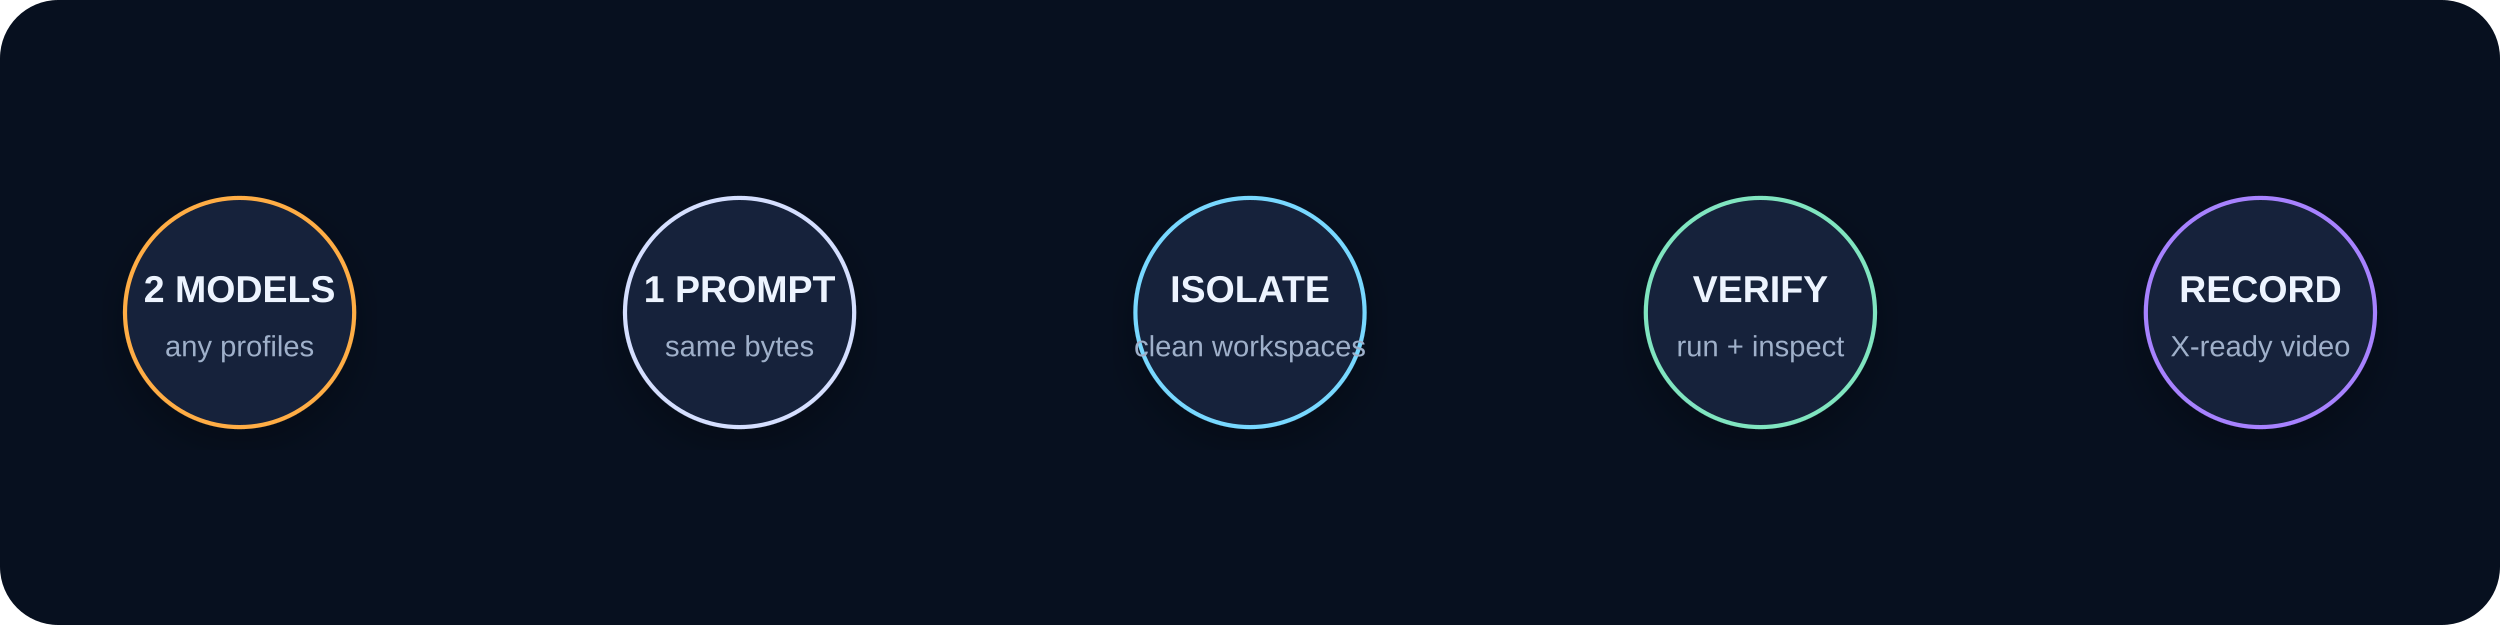
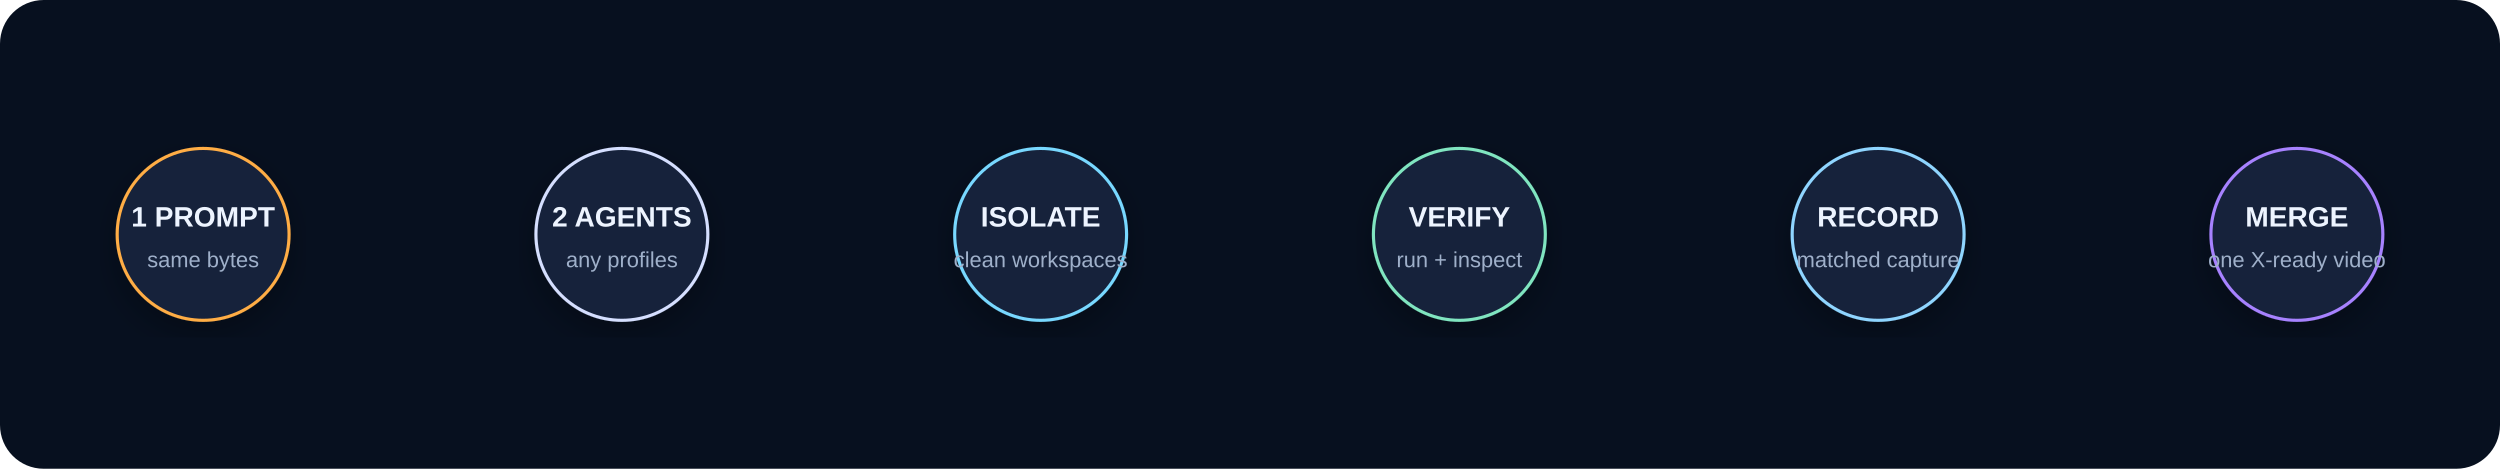
- <svg xmlns="http://www.w3.org/2000/svg" width="1200" height="300" viewBox="0 0 1200 300" role="img" aria-labelledby="title desc">
+ <svg xmlns="http://www.w3.org/2000/svg" width="1600" height="300" viewBox="0 0 1600 300" role="img" aria-labelledby="title desc">
  <defs>
    <linearGradient id="g" x1="0" x2="1">
      <stop stop-color="#ffad45" />
-       <stop offset=".52" stop-color="#78d8ff" />
+       <stop offset=".48" stop-color="#78d8ff" />
      <stop offset="1" stop-color="#a782ff" />
    </linearGradient>
    <filter id="s">
      <feDropShadow dx="0" dy="8" stdDeviation="10" flood-opacity=".28" />
    </filter>
  </defs>
-   <rect width="1200" height="300" rx="28" fill="#07101f" />
-   <path d="M115 150H1085" stroke="url(#g)" stroke-width="4" stroke-linecap="round" opacity=".55" />
+   <rect width="1600" height="300" rx="28" fill="#07101f" />
+   <path d="M130 150H1470" stroke="url(#g)" stroke-width="4" stroke-linecap="round" opacity=".55" />
  <g font-family="Segoe UI,Arial,sans-serif" text-anchor="middle" fill="#edf4ff">
-     <g transform="translate(115 150)" filter="url(#s)">
+     <g transform="translate(130 150)" filter="url(#s)">
      <circle r="55" fill="#16223a" stroke="#ffad45" stroke-width="2" />
-       <text y="-5" font-size="18" font-weight="700">2 MODELS</text>
-       <text y="21" font-size="14" fill="#9fb0ca">any profiles</text>
-     </g>
-     <g transform="translate(355 150)" filter="url(#s)">
-       <circle r="55" fill="#16223a" stroke="#d5dfff" stroke-width="2" />
      <text y="-5" font-size="18" font-weight="700">1 PROMPT</text>
      <text y="21" font-size="14" fill="#9fb0ca">same bytes</text>
    </g>
-     <g transform="translate(600 150)" filter="url(#s)">
+     <g transform="translate(398 150)" filter="url(#s)">
+       <circle r="55" fill="#16223a" stroke="#d5dfff" stroke-width="2" />
+       <text y="-5" font-size="18" font-weight="700">2 AGENTS</text>
+       <text y="21" font-size="14" fill="#9fb0ca">any profiles</text>
+     </g>
+     <g transform="translate(666 150)" filter="url(#s)">
      <circle r="55" fill="#16223a" stroke="#78d8ff" stroke-width="2" />
      <text y="-5" font-size="18" font-weight="700">ISOLATE</text>
      <text y="21" font-size="14" fill="#9fb0ca">clean workspaces</text>
    </g>
-     <g transform="translate(845 150)" filter="url(#s)">
+     <g transform="translate(934 150)" filter="url(#s)">
      <circle r="55" fill="#16223a" stroke="#80e5c0" stroke-width="2" />
      <text y="-5" font-size="18" font-weight="700">VERIFY</text>
      <text y="21" font-size="14" fill="#9fb0ca">run + inspect</text>
    </g>
-     <g transform="translate(1085 150)" filter="url(#s)">
+     <g transform="translate(1202 150)" filter="url(#s)">
+       <circle r="55" fill="#16223a" stroke="#8fd5ff" stroke-width="2" />
+       <text y="-5" font-size="18" font-weight="700">RECORD</text>
+       <text y="21" font-size="14" fill="#9fb0ca">matched capture</text>
+     </g>
+     <g transform="translate(1470 150)" filter="url(#s)">
      <circle r="55" fill="#16223a" stroke="#a782ff" stroke-width="2" />
-       <text y="-5" font-size="18" font-weight="700">RECORD</text>
-       <text y="21" font-size="14" fill="#9fb0ca">X-ready video</text>
+       <text y="-5" font-size="18" font-weight="700">MERGE</text>
+       <text y="21" font-size="14" fill="#9fb0ca">one X-ready video</text>
    </g>
  </g>
</svg>
